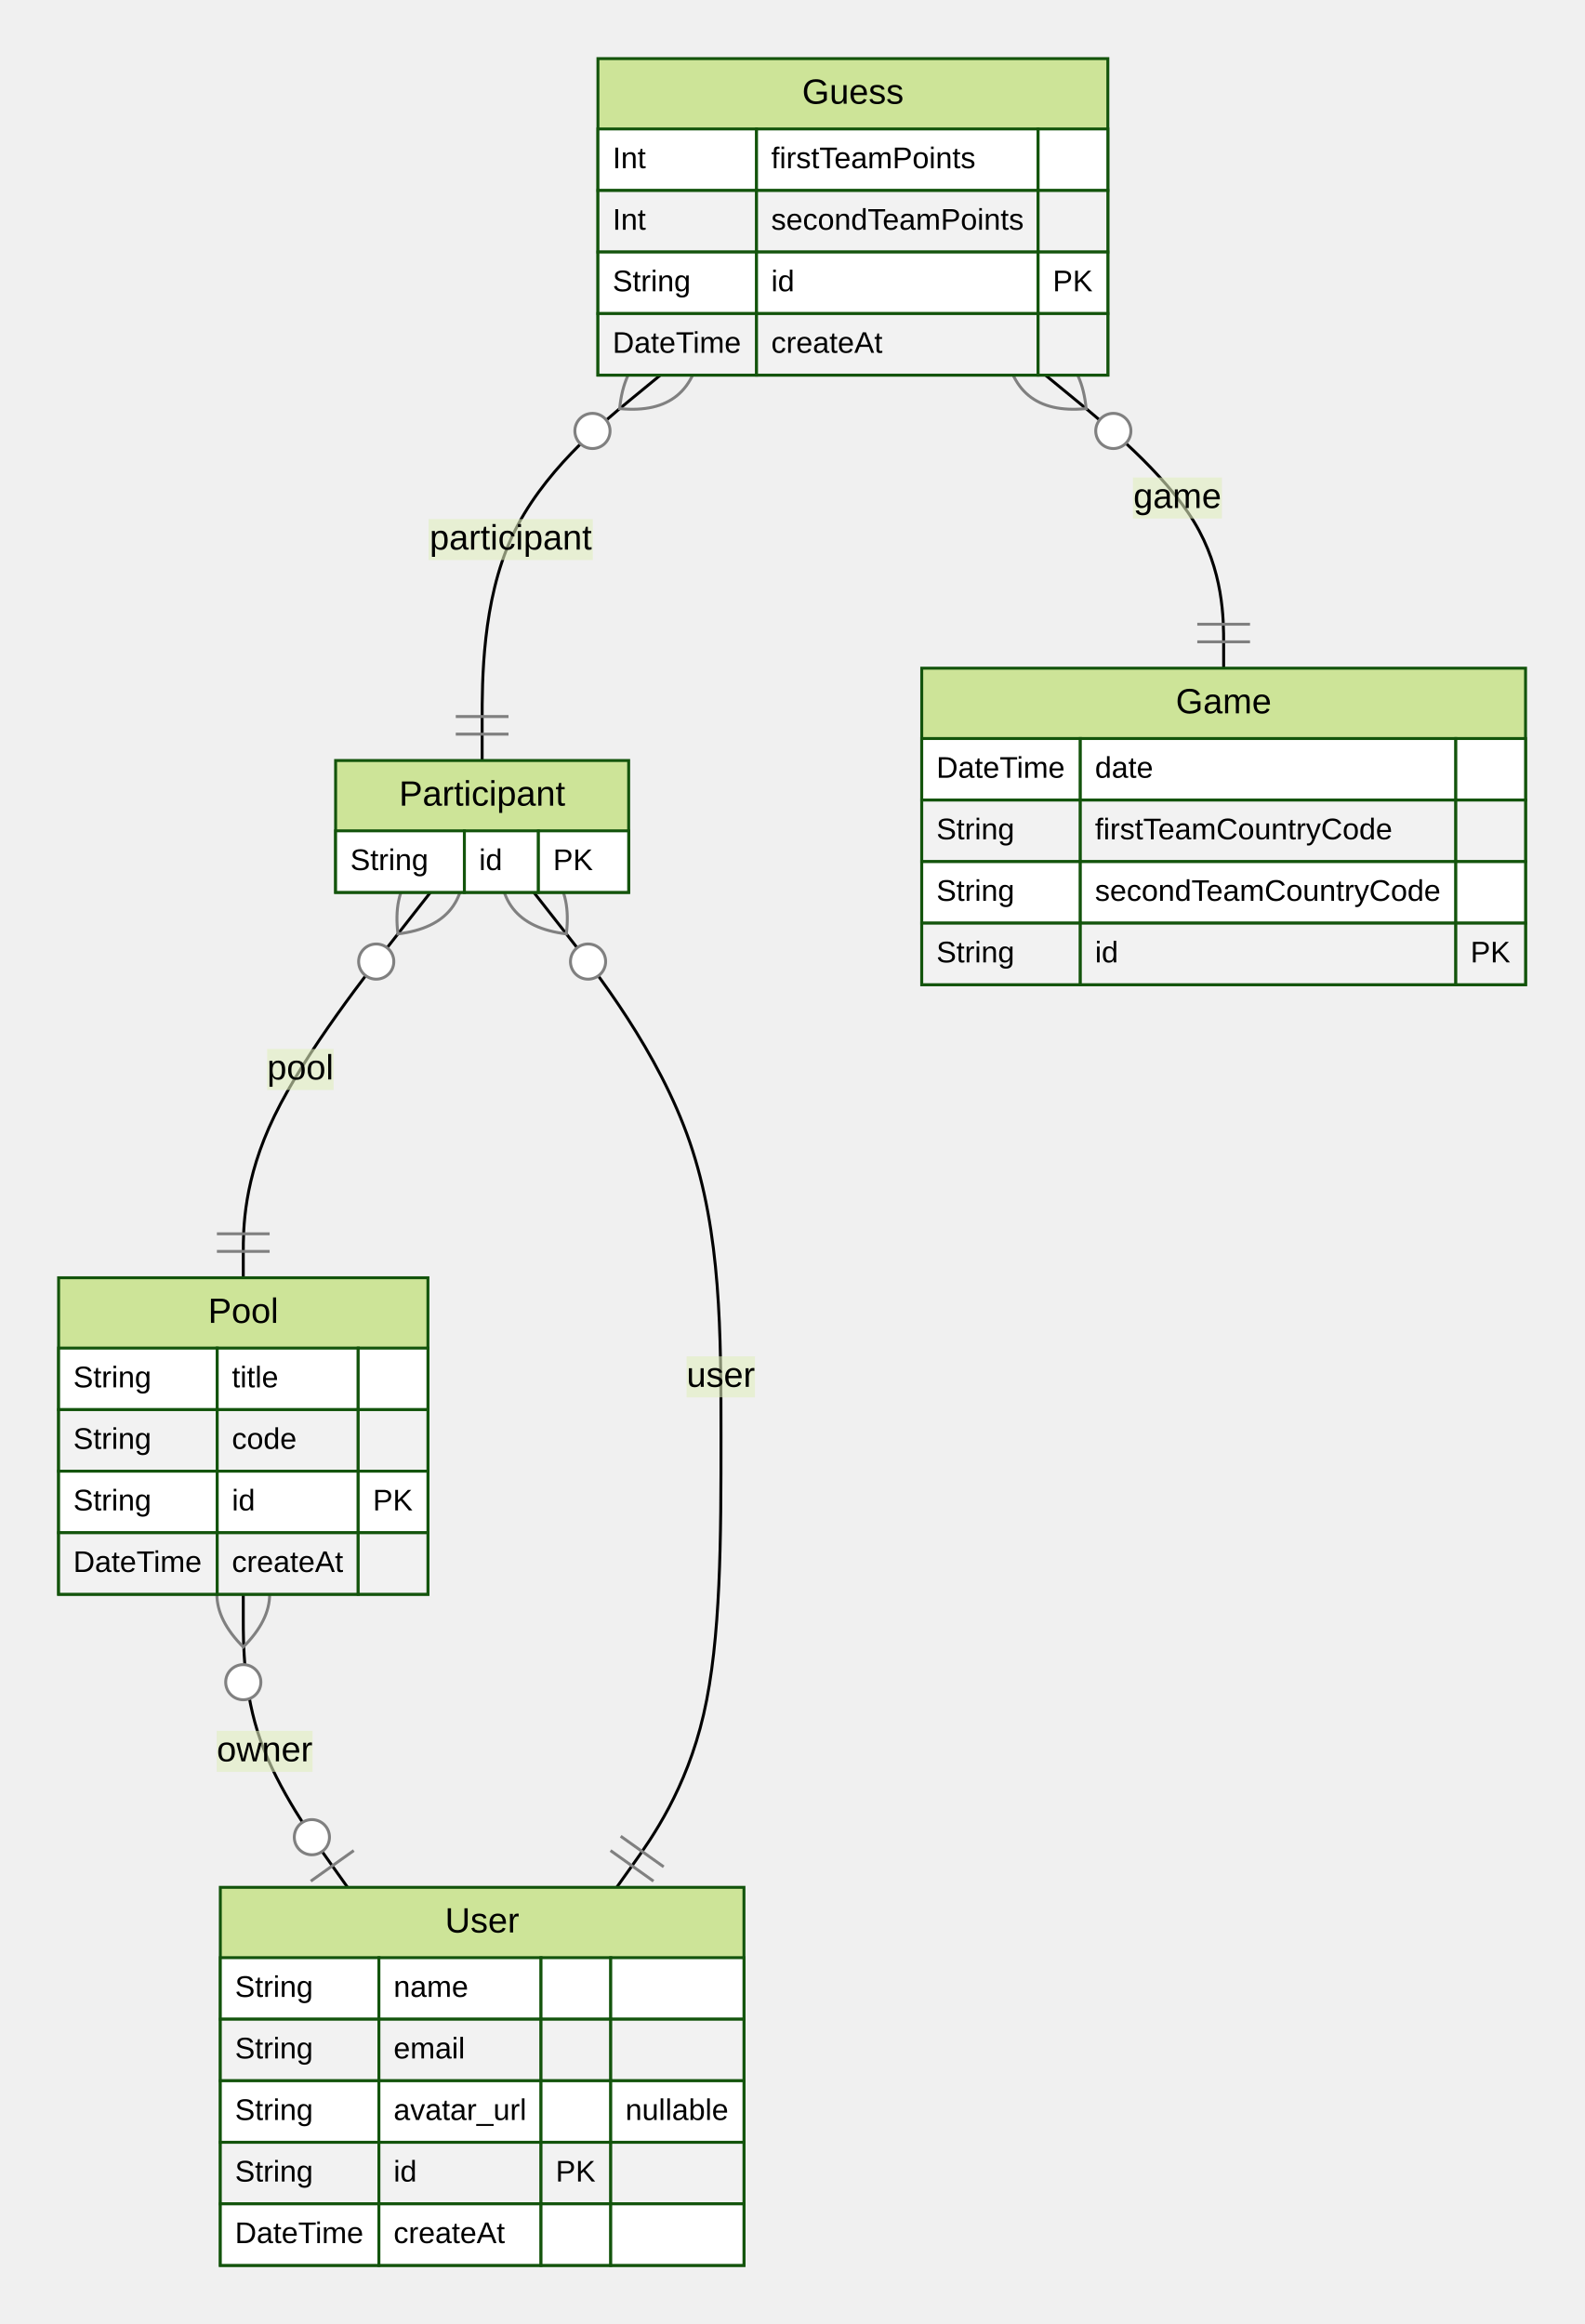
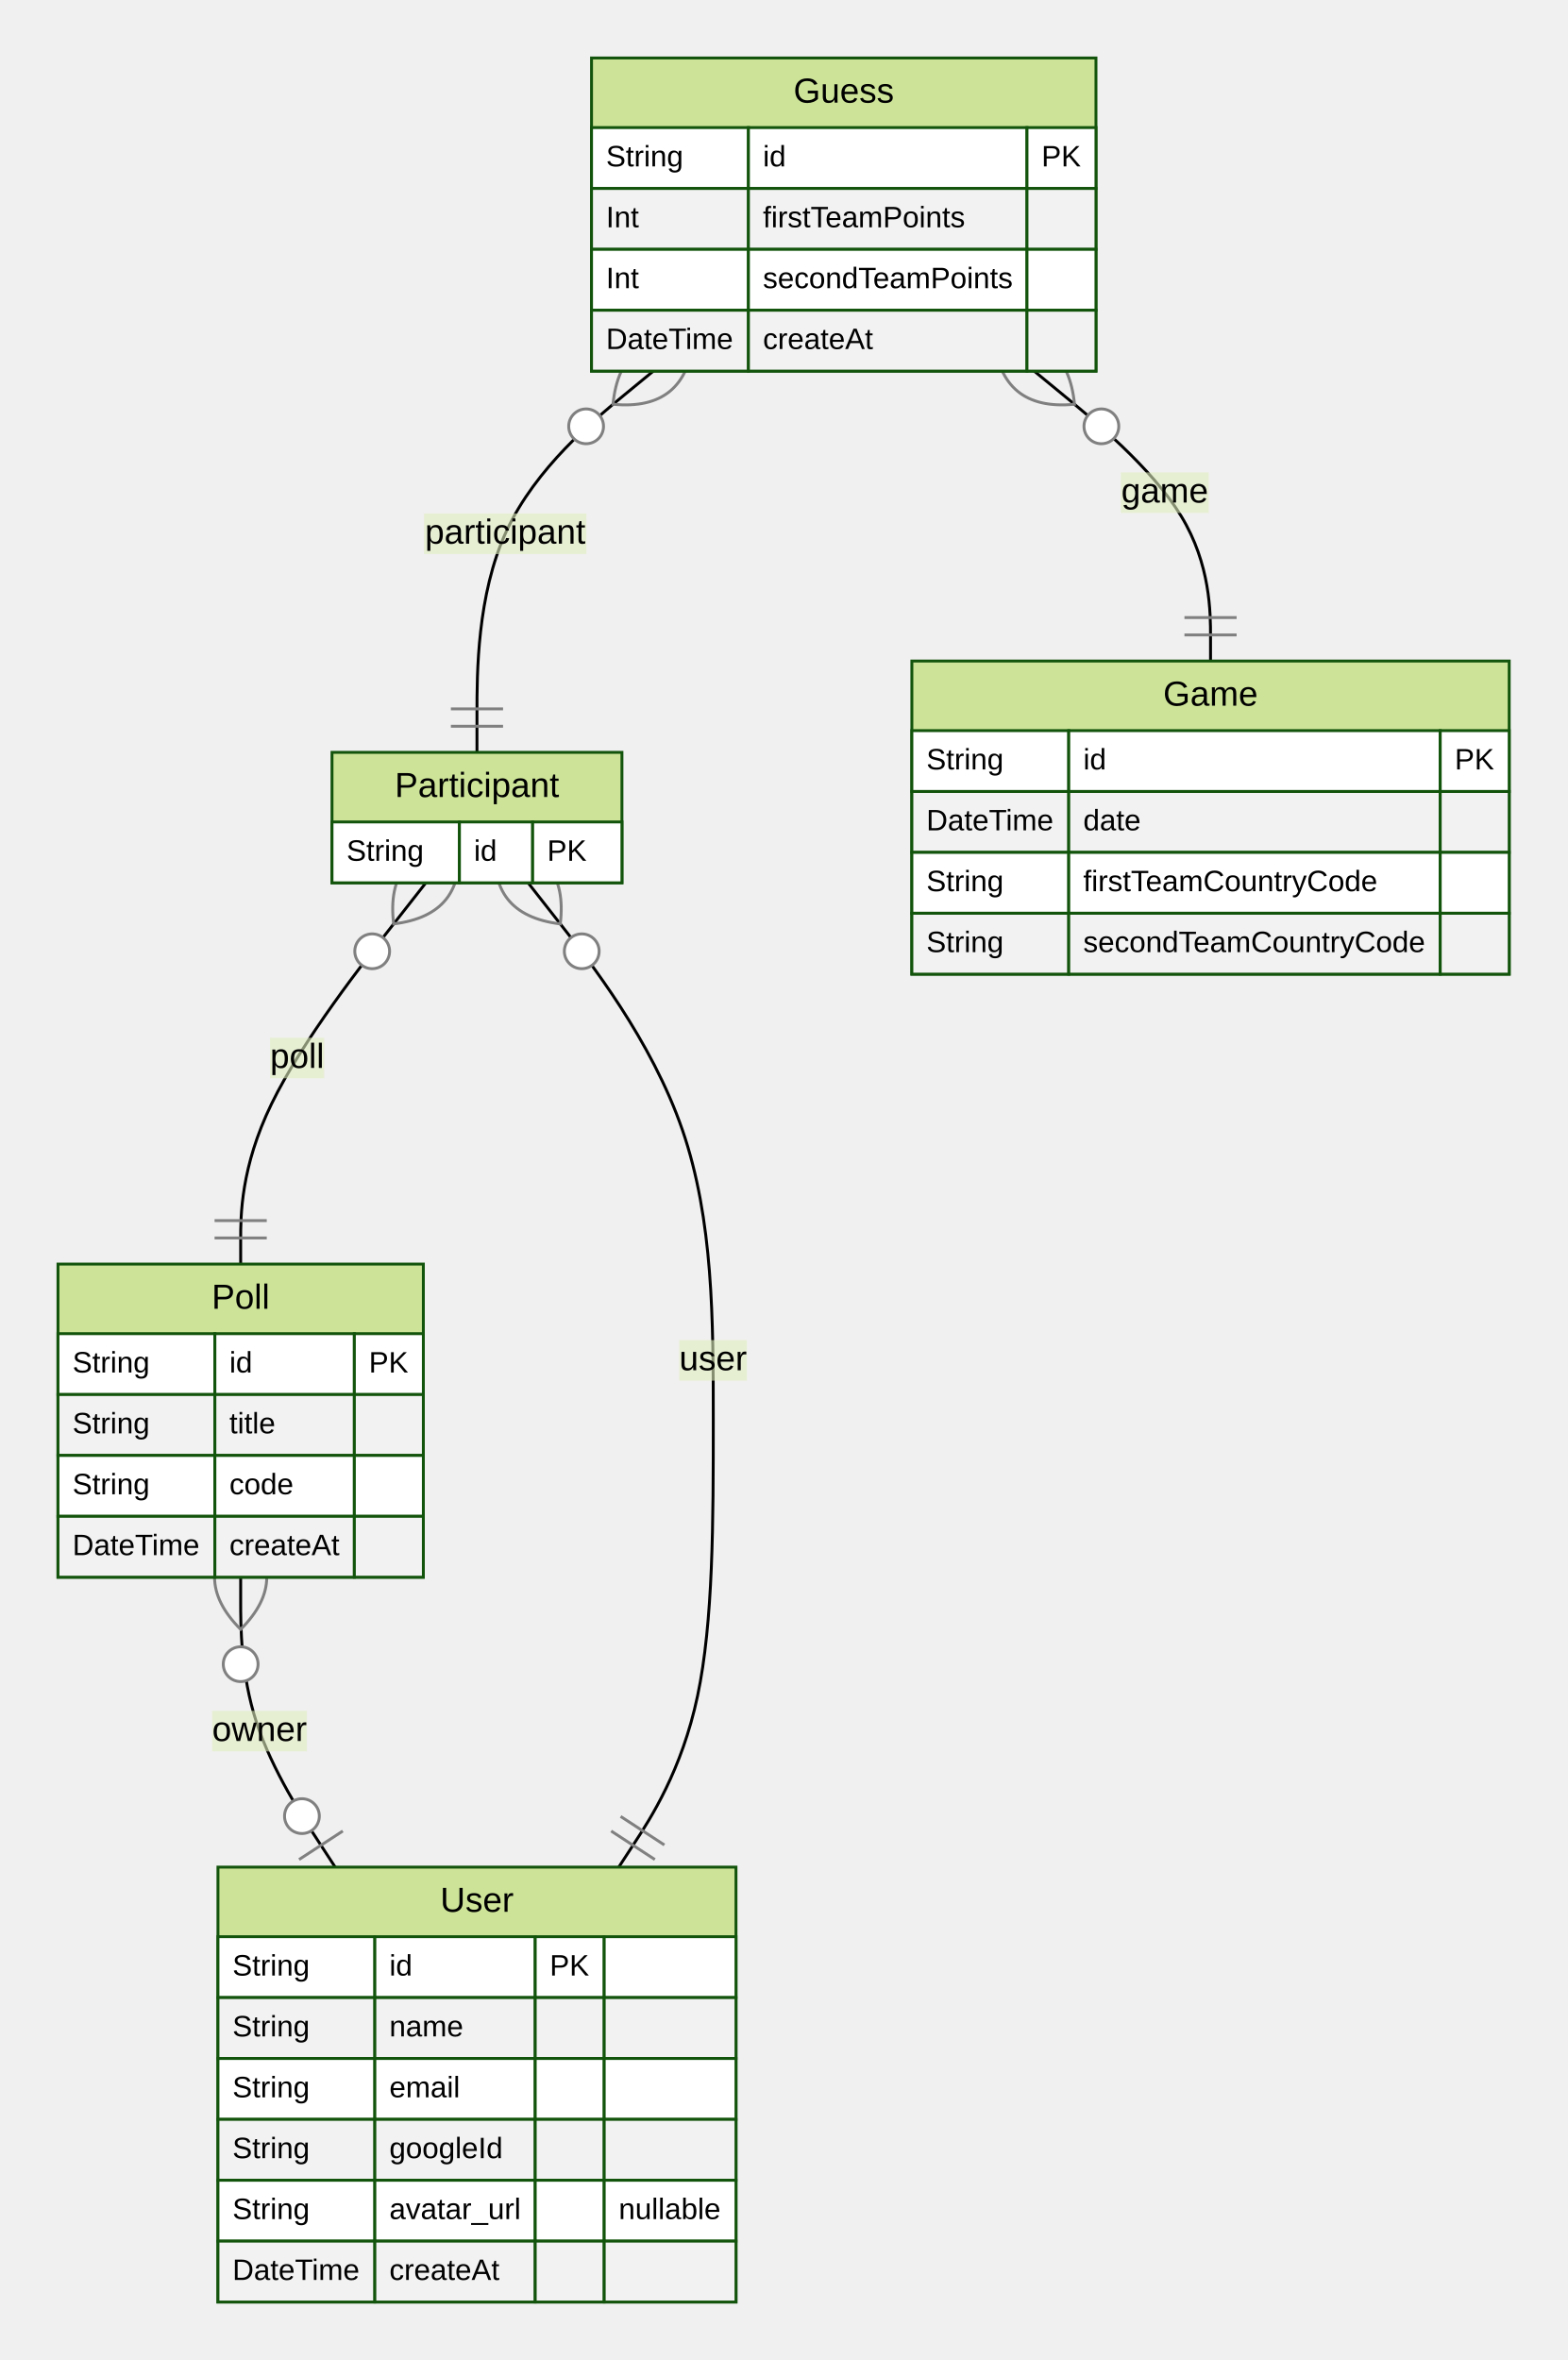
- <svg xmlns="http://www.w3.org/2000/svg" aria-labelledby="chart-title-mermaid-0 chart-desc-mermaid-0" role="img" viewBox="0 0 540.542 793" style="max-width: 540.542px; background-color: white;" width="100%" id="mermaid-0">
+ <svg xmlns="http://www.w3.org/2000/svg" aria-labelledby="chart-title-mermaid-0 chart-desc-mermaid-0" role="img" viewBox="0 0 540.542 814" style="max-width: 540.542px; background-color: white;" width="100%" id="mermaid-0">
  <style>#mermaid-0 {font-family:"trebuchet ms",verdana,arial,sans-serif;font-size:16px;fill:#000000;}#mermaid-0 .error-icon{fill:#552222;}#mermaid-0 .error-text{fill:#552222;stroke:#552222;}#mermaid-0 .edge-thickness-normal{stroke-width:2px;}#mermaid-0 .edge-thickness-thick{stroke-width:3.5px;}#mermaid-0 .edge-pattern-solid{stroke-dasharray:0;}#mermaid-0 .edge-pattern-dashed{stroke-dasharray:3;}#mermaid-0 .edge-pattern-dotted{stroke-dasharray:2;}#mermaid-0 .marker{fill:#000000;stroke:#000000;}#mermaid-0 .marker.cross{stroke:#000000;}#mermaid-0 svg{font-family:"trebuchet ms",verdana,arial,sans-serif;font-size:16px;}#mermaid-0 .entityBox{fill:#cde498;stroke:#13540c;}#mermaid-0 .attributeBoxOdd{fill:#ffffff;stroke:#13540c;}#mermaid-0 .attributeBoxEven{fill:#f2f2f2;stroke:#13540c;}#mermaid-0 .relationshipLabelBox{fill:hsl(78.158, 58.462%, 84.51%);opacity:0.7;background-color:hsl(78.158, 58.462%, 84.51%);}#mermaid-0 .relationshipLabelBox rect{opacity:0.5;}#mermaid-0 .relationshipLine{stroke:#000000;}#mermaid-0 :root{--mermaid-font-family:"trebuchet ms",verdana,arial,sans-serif;}</style>
  <g />
  <defs>
    <marker orient="auto" markerHeight="18" markerWidth="18" refY="9" refX="0" id="ONLY_ONE_START">
      <path d="M9,0 L9,18 M15,0 L15,18" fill="none" stroke="gray" />
    </marker>
  </defs>
  <defs>
    <marker orient="auto" markerHeight="18" markerWidth="18" refY="9" refX="18" id="ONLY_ONE_END">
      <path d="M3,0 L3,18 M9,0 L9,18" fill="none" stroke="gray" />
    </marker>
  </defs>
  <defs>
    <marker orient="auto" markerHeight="18" markerWidth="30" refY="9" refX="0" id="ZERO_OR_ONE_START">
      <circle r="6" cy="9" cx="21" fill="white" stroke="gray" />
      <path d="M9,0 L9,18" fill="none" stroke="gray" />
    </marker>
  </defs>
  <defs>
    <marker orient="auto" markerHeight="18" markerWidth="30" refY="9" refX="30" id="ZERO_OR_ONE_END">
      <circle r="6" cy="9" cx="9" fill="white" stroke="gray" />
      <path d="M21,0 L21,18" fill="none" stroke="gray" />
    </marker>
  </defs>
  <defs>
    <marker orient="auto" markerHeight="36" markerWidth="45" refY="18" refX="18" id="ONE_OR_MORE_START">
      <path d="M0,18 Q 18,0 36,18 Q 18,36 0,18 M42,9 L42,27" fill="none" stroke="gray" />
    </marker>
  </defs>
  <defs>
    <marker orient="auto" markerHeight="36" markerWidth="45" refY="18" refX="27" id="ONE_OR_MORE_END">
      <path d="M3,9 L3,27 M9,18 Q27,0 45,18 Q27,36 9,18" fill="none" stroke="gray" />
    </marker>
  </defs>
  <defs>
    <marker orient="auto" markerHeight="36" markerWidth="57" refY="18" refX="18" id="ZERO_OR_MORE_START">
      <circle r="6" cy="18" cx="48" fill="white" stroke="gray" />
      <path d="M0,18 Q18,0 36,18 Q18,36 0,18" fill="none" stroke="gray" />
    </marker>
  </defs>
  <defs>
    <marker orient="auto" markerHeight="36" markerWidth="57" refY="18" refX="39" id="ZERO_OR_MORE_END">
      <circle r="6" cy="18" cx="9" fill="white" stroke="gray" />
      <path d="M21,18 Q39,0 57,18 Q39,36 21,18" fill="none" stroke="gray" />
    </marker>
  </defs>
-   <path marker-start="url(#ZERO_OR_MORE_START)" marker-end="url(#ZERO_OR_ONE_END)" fill="none" stroke="gray" d="M83.009,544L83.009,552.333C83.009,560.667,83.009,577.333,88.94,594C94.872,610.667,106.736,627.333,112.668,635.667L118.6,644" class="er relationshipLine" />
-   <path marker-start="url(#ZERO_OR_MORE_START)" marker-end="url(#ONLY_ONE_END)" fill="none" stroke="gray" d="M182.146,304.5L192.791,318.083C203.436,331.667,224.727,358.833,235.372,389.75C246.017,420.667,246.017,455.333,246.017,490C246.017,524.667,246.017,559.333,240.085,585C234.153,610.667,222.29,627.333,216.358,635.667L210.426,644" class="er relationshipLine" />
+   <path marker-start="url(#ZERO_OR_MORE_START)" marker-end="url(#ZERO_OR_ONE_END)" fill="none" stroke="gray" d="M83.009,544L83.009,552.333C83.009,560.667,83.009,577.333,88.442,594C93.876,610.667,104.743,627.333,110.177,635.667L115.61,644" class="er relationshipLine" />
+   <path marker-start="url(#ZERO_OR_MORE_START)" marker-end="url(#ONLY_ONE_END)" fill="none" stroke="gray" d="M182.146,304.5L192.791,318.083C203.436,331.667,224.727,358.833,235.372,389.75C246.017,420.667,246.017,455.333,246.017,490C246.017,524.667,246.017,559.333,240.584,585C235.15,610.667,224.283,627.333,218.849,635.667L213.415,644" class="er relationshipLine" />
  <path marker-start="url(#ZERO_OR_MORE_START)" marker-end="url(#ONLY_ONE_END)" fill="none" stroke="gray" d="M146.88,304.5L136.235,318.083C125.589,331.667,104.299,358.833,93.654,380.75C83.009,402.667,83.009,419.333,83.009,427.667L83.009,436" class="er relationshipLine" />
  <path marker-start="url(#ZERO_OR_MORE_START)" marker-end="url(#ONLY_ONE_END)" fill="none" stroke="gray" d="M356.707,128L366.843,136.333C376.98,144.667,397.254,161.333,407.391,178C417.527,194.667,417.527,211.333,417.527,219.667L417.527,228" class="er relationshipLine" />
  <path marker-start="url(#ZERO_OR_MORE_START)" marker-end="url(#ONLY_ONE_END)" fill="none" stroke="gray" d="M225.334,128L215.197,136.333C205.06,144.667,184.786,161.333,174.65,183.25C164.513,205.167,164.513,232.333,164.513,245.917L164.513,259.5" class="er relationshipLine" />
-   <g transform="translate(20,436 )" id="Pool">
+   <g transform="translate(20,436 )" id="Poll">
    <rect height="108" width="126.017" y="0" x="0" stroke="gray" fill-opacity="100%" fill="honeydew" class="er entityBox" />
-     <text transform="translate(63.00859,12)" style="font-family: &quot;trebuchet ms&quot;, verdana, arial, sans-serif;; font-size: 12px" text-anchor="middle" dominant-baseline="middle" y="0" x="0" id="entity-Pool" class="er entityLabel">Pool</text>
-     <rect height="21" width="54.113" y="24" x="0" stroke="gray" fill-opacity="100%" fill="honeydew" class="er attributeBoxOdd" />
-     <text transform="translate(5,34.5)" style="font-family: &quot;trebuchet ms&quot;, verdana, arial, sans-serif;; font-size: 10.2px" text-anchor="left" dominant-baseline="middle" y="0" x="0" id="entity-Pool-attr-1-type" class="er entityLabel">String</text>
+     <text transform="translate(63.00859,12)" style="font-family: &quot;trebuchet ms&quot;, verdana, arial, sans-serif;; font-size: 12px" text-anchor="middle" dominant-baseline="middle" y="0" x="0" id="entity-Poll" class="er entityLabel">Poll</text>
+     <rect height="21" width="54.113" y="24" x="0" stroke="gray" fill-opacity="100%" fill="honeydew" class="er attributeBoxOdd" />
+     <text transform="translate(5,34.5)" style="font-family: &quot;trebuchet ms&quot;, verdana, arial, sans-serif;; font-size: 10.2px" text-anchor="left" dominant-baseline="middle" y="0" x="0" id="entity-Poll-attr-1-type" class="er entityLabel">String</text>
    <rect height="21" width="48.109" y="24" x="54.113" stroke="gray" fill-opacity="100%" fill="honeydew" class="er attributeBoxOdd" />
-     <text transform="translate(59.11313,34.5)" style="font-family: &quot;trebuchet ms&quot;, verdana, arial, sans-serif;; font-size: 10.2px" text-anchor="left" dominant-baseline="middle" y="0" x="0" id="entity-Pool-attr-1-name" class="er entityLabel">title</text>
+     <text transform="translate(59.11313,34.5)" style="font-family: &quot;trebuchet ms&quot;, verdana, arial, sans-serif;; font-size: 10.2px" text-anchor="left" dominant-baseline="middle" y="0" x="0" id="entity-Poll-attr-1-name" class="er entityLabel">id</text>
    <rect height="21" width="23.795" y="24" x="102.222" stroke="gray" fill-opacity="100%" fill="honeydew" class="er attributeBoxOdd" />
-     <text transform="translate(107.2222,34.5)" style="font-family: &quot;trebuchet ms&quot;, verdana, arial, sans-serif;; font-size: 10.2px" text-anchor="left" dominant-baseline="middle" y="0" x="0" id="entity-Pool-attr-1-key" class="er entityLabel" />
-     <rect height="21" width="54.113" y="45" x="0" stroke="gray" fill-opacity="100%" fill="honeydew" class="er attributeBoxEven" />
-     <text transform="translate(5,55.5)" style="font-family: &quot;trebuchet ms&quot;, verdana, arial, sans-serif;; font-size: 10.2px" text-anchor="left" dominant-baseline="middle" y="0" x="0" id="entity-Pool-attr-2-type" class="er entityLabel">String</text>
+     <text transform="translate(107.2222,34.5)" style="font-family: &quot;trebuchet ms&quot;, verdana, arial, sans-serif;; font-size: 10.2px" text-anchor="left" dominant-baseline="middle" y="0" x="0" id="entity-Poll-attr-1-key" class="er entityLabel">PK</text>
+     <rect height="21" width="54.113" y="45" x="0" stroke="gray" fill-opacity="100%" fill="honeydew" class="er attributeBoxEven" />
+     <text transform="translate(5,55.5)" style="font-family: &quot;trebuchet ms&quot;, verdana, arial, sans-serif;; font-size: 10.2px" text-anchor="left" dominant-baseline="middle" y="0" x="0" id="entity-Poll-attr-2-type" class="er entityLabel">String</text>
    <rect height="21" width="48.109" y="45" x="54.113" stroke="gray" fill-opacity="100%" fill="honeydew" class="er attributeBoxEven" />
-     <text transform="translate(59.11313,55.5)" style="font-family: &quot;trebuchet ms&quot;, verdana, arial, sans-serif;; font-size: 10.2px" text-anchor="left" dominant-baseline="middle" y="0" x="0" id="entity-Pool-attr-2-name" class="er entityLabel">code</text>
+     <text transform="translate(59.11313,55.5)" style="font-family: &quot;trebuchet ms&quot;, verdana, arial, sans-serif;; font-size: 10.2px" text-anchor="left" dominant-baseline="middle" y="0" x="0" id="entity-Poll-attr-2-name" class="er entityLabel">title</text>
    <rect height="21" width="23.795" y="45" x="102.222" stroke="gray" fill-opacity="100%" fill="honeydew" class="er attributeBoxEven" />
-     <text transform="translate(107.2222,55.5)" style="font-family: &quot;trebuchet ms&quot;, verdana, arial, sans-serif;; font-size: 10.2px" text-anchor="left" dominant-baseline="middle" y="0" x="0" id="entity-Pool-attr-2-key" class="er entityLabel" />
-     <rect height="21" width="54.113" y="66" x="0" stroke="gray" fill-opacity="100%" fill="honeydew" class="er attributeBoxOdd" />
-     <text transform="translate(5,76.5)" style="font-family: &quot;trebuchet ms&quot;, verdana, arial, sans-serif;; font-size: 10.2px" text-anchor="left" dominant-baseline="middle" y="0" x="0" id="entity-Pool-attr-3-type" class="er entityLabel">String</text>
+     <text transform="translate(107.2222,55.5)" style="font-family: &quot;trebuchet ms&quot;, verdana, arial, sans-serif;; font-size: 10.2px" text-anchor="left" dominant-baseline="middle" y="0" x="0" id="entity-Poll-attr-2-key" class="er entityLabel" />
+     <rect height="21" width="54.113" y="66" x="0" stroke="gray" fill-opacity="100%" fill="honeydew" class="er attributeBoxOdd" />
+     <text transform="translate(5,76.5)" style="font-family: &quot;trebuchet ms&quot;, verdana, arial, sans-serif;; font-size: 10.2px" text-anchor="left" dominant-baseline="middle" y="0" x="0" id="entity-Poll-attr-3-type" class="er entityLabel">String</text>
    <rect height="21" width="48.109" y="66" x="54.113" stroke="gray" fill-opacity="100%" fill="honeydew" class="er attributeBoxOdd" />
-     <text transform="translate(59.11313,76.5)" style="font-family: &quot;trebuchet ms&quot;, verdana, arial, sans-serif;; font-size: 10.2px" text-anchor="left" dominant-baseline="middle" y="0" x="0" id="entity-Pool-attr-3-name" class="er entityLabel">id</text>
+     <text transform="translate(59.11313,76.5)" style="font-family: &quot;trebuchet ms&quot;, verdana, arial, sans-serif;; font-size: 10.2px" text-anchor="left" dominant-baseline="middle" y="0" x="0" id="entity-Poll-attr-3-name" class="er entityLabel">code</text>
    <rect height="21" width="23.795" y="66" x="102.222" stroke="gray" fill-opacity="100%" fill="honeydew" class="er attributeBoxOdd" />
-     <text transform="translate(107.2222,76.5)" style="font-family: &quot;trebuchet ms&quot;, verdana, arial, sans-serif;; font-size: 10.2px" text-anchor="left" dominant-baseline="middle" y="0" x="0" id="entity-Pool-attr-3-key" class="er entityLabel">PK</text>
-     <rect height="21" width="54.113" y="87" x="0" stroke="gray" fill-opacity="100%" fill="honeydew" class="er attributeBoxEven" />
-     <text transform="translate(5,97.5)" style="font-family: &quot;trebuchet ms&quot;, verdana, arial, sans-serif;; font-size: 10.2px" text-anchor="left" dominant-baseline="middle" y="0" x="0" id="entity-Pool-attr-4-type" class="er entityLabel">DateTime</text>
+     <text transform="translate(107.2222,76.5)" style="font-family: &quot;trebuchet ms&quot;, verdana, arial, sans-serif;; font-size: 10.2px" text-anchor="left" dominant-baseline="middle" y="0" x="0" id="entity-Poll-attr-3-key" class="er entityLabel" />
+     <rect height="21" width="54.113" y="87" x="0" stroke="gray" fill-opacity="100%" fill="honeydew" class="er attributeBoxEven" />
+     <text transform="translate(5,97.5)" style="font-family: &quot;trebuchet ms&quot;, verdana, arial, sans-serif;; font-size: 10.2px" text-anchor="left" dominant-baseline="middle" y="0" x="0" id="entity-Poll-attr-4-type" class="er entityLabel">DateTime</text>
    <rect height="21" width="48.109" y="87" x="54.113" stroke="gray" fill-opacity="100%" fill="honeydew" class="er attributeBoxEven" />
-     <text transform="translate(59.11313,97.5)" style="font-family: &quot;trebuchet ms&quot;, verdana, arial, sans-serif;; font-size: 10.2px" text-anchor="left" dominant-baseline="middle" y="0" x="0" id="entity-Pool-attr-4-name" class="er entityLabel">createAt</text>
+     <text transform="translate(59.11313,97.5)" style="font-family: &quot;trebuchet ms&quot;, verdana, arial, sans-serif;; font-size: 10.2px" text-anchor="left" dominant-baseline="middle" y="0" x="0" id="entity-Poll-attr-4-name" class="er entityLabel">createAt</text>
    <rect height="21" width="23.795" y="87" x="102.222" stroke="gray" fill-opacity="100%" fill="honeydew" class="er attributeBoxEven" />
-     <text transform="translate(107.2222,97.5)" style="font-family: &quot;trebuchet ms&quot;, verdana, arial, sans-serif;; font-size: 10.2px" text-anchor="left" dominant-baseline="middle" y="0" x="0" id="entity-Pool-attr-4-key" class="er entityLabel" />
+     <text transform="translate(107.2222,97.5)" style="font-family: &quot;trebuchet ms&quot;, verdana, arial, sans-serif;; font-size: 10.2px" text-anchor="left" dominant-baseline="middle" y="0" x="0" id="entity-Poll-attr-4-key" class="er entityLabel" />
  </g>
  <g transform="translate(114.5129,259.5 )" id="Participant">
    <rect height="45" width="100" y="0" x="0" stroke="gray" fill-opacity="100%" fill="honeydew" class="er entityBox" />
    <text transform="translate(50,12)" style="font-family: &quot;trebuchet ms&quot;, verdana, arial, sans-serif;; font-size: 12px" text-anchor="middle" dominant-baseline="middle" y="0" x="0" id="entity-Participant" class="er entityLabel">Participant</text>
    <rect height="21" width="43.945" y="24" x="0" stroke="gray" fill-opacity="100%" fill="honeydew" class="er attributeBoxOdd" />
    <text transform="translate(5,34.5)" style="font-family: &quot;trebuchet ms&quot;, verdana, arial, sans-serif;; font-size: 10.2px" text-anchor="left" dominant-baseline="middle" y="0" x="0" id="entity-Participant-attr-1-type" class="er entityLabel">String</text>
    <rect height="21" width="25.262" y="24" x="43.945" stroke="gray" fill-opacity="100%" fill="honeydew" class="er attributeBoxOdd" />
    <text transform="translate(48.94526,34.5)" style="font-family: &quot;trebuchet ms&quot;, verdana, arial, sans-serif;; font-size: 10.2px" text-anchor="left" dominant-baseline="middle" y="0" x="0" id="entity-Participant-attr-1-name" class="er entityLabel">id</text>
    <rect height="21" width="30.793" y="24" x="69.207" stroke="gray" fill-opacity="100%" fill="honeydew" class="er attributeBoxOdd" />
    <text transform="translate(74.20681,34.5)" style="font-family: &quot;trebuchet ms&quot;, verdana, arial, sans-serif;; font-size: 10.2px" text-anchor="left" dominant-baseline="middle" y="0" x="0" id="entity-Participant-attr-1-key" class="er entityLabel">PK</text>
  </g>
  <g transform="translate(75.17597,644 )" id="User">
-     <rect height="129" width="178.674" y="0" x="0" stroke="gray" fill-opacity="100%" fill="honeydew" class="er entityBox" />
+     <rect height="150" width="178.674" y="0" x="0" stroke="gray" fill-opacity="100%" fill="honeydew" class="er entityBox" />
    <text transform="translate(89.33691,12)" style="font-family: &quot;trebuchet ms&quot;, verdana, arial, sans-serif;; font-size: 12px" text-anchor="middle" dominant-baseline="middle" y="0" x="0" id="entity-User" class="er entityLabel">User</text>
    <rect height="21" width="54.113" y="24" x="0" stroke="gray" fill-opacity="100%" fill="honeydew" class="er attributeBoxOdd" />
    <text transform="translate(5,34.5)" style="font-family: &quot;trebuchet ms&quot;, verdana, arial, sans-serif;; font-size: 10.2px" text-anchor="left" dominant-baseline="middle" y="0" x="0" id="entity-User-attr-1-type" class="er entityLabel">String</text>
    <rect height="21" width="55.312" y="24" x="54.113" stroke="gray" fill-opacity="100%" fill="honeydew" class="er attributeBoxOdd" />
-     <text transform="translate(59.11313,34.5)" style="font-family: &quot;trebuchet ms&quot;, verdana, arial, sans-serif;; font-size: 10.2px" text-anchor="left" dominant-baseline="middle" y="0" x="0" id="entity-User-attr-1-name" class="er entityLabel">name</text>
+     <text transform="translate(59.11313,34.5)" style="font-family: &quot;trebuchet ms&quot;, verdana, arial, sans-serif;; font-size: 10.2px" text-anchor="left" dominant-baseline="middle" y="0" x="0" id="entity-User-attr-1-name" class="er entityLabel">id</text>
    <rect height="21" width="23.795" y="24" x="109.426" stroke="gray" fill-opacity="100%" fill="honeydew" class="er attributeBoxOdd" />
-     <text transform="translate(114.4256,34.5)" style="font-family: &quot;trebuchet ms&quot;, verdana, arial, sans-serif;; font-size: 10.2px" text-anchor="left" dominant-baseline="middle" y="0" x="0" id="entity-User-attr-1-key" class="er entityLabel" />
+     <text transform="translate(114.4256,34.5)" style="font-family: &quot;trebuchet ms&quot;, verdana, arial, sans-serif;; font-size: 10.2px" text-anchor="left" dominant-baseline="middle" y="0" x="0" id="entity-User-attr-1-key" class="er entityLabel">PK</text>
    <rect height="21" width="45.453" y="24" x="133.221" stroke="gray" fill-opacity="100%" fill="honeydew" class="er attributeBoxOdd" />
    <text transform="translate(138.2206,34.5)" style="font-family: &quot;trebuchet ms&quot;, verdana, arial, sans-serif;; font-size: 10.2px" text-anchor="left" dominant-baseline="middle" y="0" x="0" id="entity-User-attr-1-comment" class="er entityLabel" />
    <rect height="21" width="54.113" y="45" x="0" stroke="gray" fill-opacity="100%" fill="honeydew" class="er attributeBoxEven" />
    <text transform="translate(5,55.5)" style="font-family: &quot;trebuchet ms&quot;, verdana, arial, sans-serif;; font-size: 10.2px" text-anchor="left" dominant-baseline="middle" y="0" x="0" id="entity-User-attr-2-type" class="er entityLabel">String</text>
    <rect height="21" width="55.312" y="45" x="54.113" stroke="gray" fill-opacity="100%" fill="honeydew" class="er attributeBoxEven" />
-     <text transform="translate(59.11313,55.5)" style="font-family: &quot;trebuchet ms&quot;, verdana, arial, sans-serif;; font-size: 10.2px" text-anchor="left" dominant-baseline="middle" y="0" x="0" id="entity-User-attr-2-name" class="er entityLabel">email</text>
+     <text transform="translate(59.11313,55.5)" style="font-family: &quot;trebuchet ms&quot;, verdana, arial, sans-serif;; font-size: 10.2px" text-anchor="left" dominant-baseline="middle" y="0" x="0" id="entity-User-attr-2-name" class="er entityLabel">name</text>
    <rect height="21" width="23.795" y="45" x="109.426" stroke="gray" fill-opacity="100%" fill="honeydew" class="er attributeBoxEven" />
    <text transform="translate(114.4256,55.5)" style="font-family: &quot;trebuchet ms&quot;, verdana, arial, sans-serif;; font-size: 10.2px" text-anchor="left" dominant-baseline="middle" y="0" x="0" id="entity-User-attr-2-key" class="er entityLabel" />
    <rect height="21" width="45.453" y="45" x="133.221" stroke="gray" fill-opacity="100%" fill="honeydew" class="er attributeBoxEven" />
    <text transform="translate(138.2206,55.5)" style="font-family: &quot;trebuchet ms&quot;, verdana, arial, sans-serif;; font-size: 10.2px" text-anchor="left" dominant-baseline="middle" y="0" x="0" id="entity-User-attr-2-comment" class="er entityLabel" />
    <rect height="21" width="54.113" y="66" x="0" stroke="gray" fill-opacity="100%" fill="honeydew" class="er attributeBoxOdd" />
    <text transform="translate(5,76.5)" style="font-family: &quot;trebuchet ms&quot;, verdana, arial, sans-serif;; font-size: 10.2px" text-anchor="left" dominant-baseline="middle" y="0" x="0" id="entity-User-attr-3-type" class="er entityLabel">String</text>
    <rect height="21" width="55.312" y="66" x="54.113" stroke="gray" fill-opacity="100%" fill="honeydew" class="er attributeBoxOdd" />
-     <text transform="translate(59.11313,76.5)" style="font-family: &quot;trebuchet ms&quot;, verdana, arial, sans-serif;; font-size: 10.2px" text-anchor="left" dominant-baseline="middle" y="0" x="0" id="entity-User-attr-3-name" class="er entityLabel">avatar_url</text>
+     <text transform="translate(59.11313,76.5)" style="font-family: &quot;trebuchet ms&quot;, verdana, arial, sans-serif;; font-size: 10.2px" text-anchor="left" dominant-baseline="middle" y="0" x="0" id="entity-User-attr-3-name" class="er entityLabel">email</text>
    <rect height="21" width="23.795" y="66" x="109.426" stroke="gray" fill-opacity="100%" fill="honeydew" class="er attributeBoxOdd" />
    <text transform="translate(114.4256,76.5)" style="font-family: &quot;trebuchet ms&quot;, verdana, arial, sans-serif;; font-size: 10.2px" text-anchor="left" dominant-baseline="middle" y="0" x="0" id="entity-User-attr-3-key" class="er entityLabel" />
    <rect height="21" width="45.453" y="66" x="133.221" stroke="gray" fill-opacity="100%" fill="honeydew" class="er attributeBoxOdd" />
-     <text transform="translate(138.2206,76.5)" style="font-family: &quot;trebuchet ms&quot;, verdana, arial, sans-serif;; font-size: 10.2px" text-anchor="left" dominant-baseline="middle" y="0" x="0" id="entity-User-attr-3-comment" class="er entityLabel">nullable</text>
+     <text transform="translate(138.2206,76.5)" style="font-family: &quot;trebuchet ms&quot;, verdana, arial, sans-serif;; font-size: 10.2px" text-anchor="left" dominant-baseline="middle" y="0" x="0" id="entity-User-attr-3-comment" class="er entityLabel" />
    <rect height="21" width="54.113" y="87" x="0" stroke="gray" fill-opacity="100%" fill="honeydew" class="er attributeBoxEven" />
    <text transform="translate(5,97.5)" style="font-family: &quot;trebuchet ms&quot;, verdana, arial, sans-serif;; font-size: 10.2px" text-anchor="left" dominant-baseline="middle" y="0" x="0" id="entity-User-attr-4-type" class="er entityLabel">String</text>
    <rect height="21" width="55.312" y="87" x="54.113" stroke="gray" fill-opacity="100%" fill="honeydew" class="er attributeBoxEven" />
-     <text transform="translate(59.11313,97.5)" style="font-family: &quot;trebuchet ms&quot;, verdana, arial, sans-serif;; font-size: 10.2px" text-anchor="left" dominant-baseline="middle" y="0" x="0" id="entity-User-attr-4-name" class="er entityLabel">id</text>
+     <text transform="translate(59.11313,97.5)" style="font-family: &quot;trebuchet ms&quot;, verdana, arial, sans-serif;; font-size: 10.2px" text-anchor="left" dominant-baseline="middle" y="0" x="0" id="entity-User-attr-4-name" class="er entityLabel">googleId</text>
    <rect height="21" width="23.795" y="87" x="109.426" stroke="gray" fill-opacity="100%" fill="honeydew" class="er attributeBoxEven" />
-     <text transform="translate(114.4256,97.5)" style="font-family: &quot;trebuchet ms&quot;, verdana, arial, sans-serif;; font-size: 10.2px" text-anchor="left" dominant-baseline="middle" y="0" x="0" id="entity-User-attr-4-key" class="er entityLabel">PK</text>
+     <text transform="translate(114.4256,97.5)" style="font-family: &quot;trebuchet ms&quot;, verdana, arial, sans-serif;; font-size: 10.2px" text-anchor="left" dominant-baseline="middle" y="0" x="0" id="entity-User-attr-4-key" class="er entityLabel" />
    <rect height="21" width="45.453" y="87" x="133.221" stroke="gray" fill-opacity="100%" fill="honeydew" class="er attributeBoxEven" />
    <text transform="translate(138.2206,97.5)" style="font-family: &quot;trebuchet ms&quot;, verdana, arial, sans-serif;; font-size: 10.2px" text-anchor="left" dominant-baseline="middle" y="0" x="0" id="entity-User-attr-4-comment" class="er entityLabel" />
    <rect height="21" width="54.113" y="108" x="0" stroke="gray" fill-opacity="100%" fill="honeydew" class="er attributeBoxOdd" />
-     <text transform="translate(5,118.5)" style="font-family: &quot;trebuchet ms&quot;, verdana, arial, sans-serif;; font-size: 10.2px" text-anchor="left" dominant-baseline="middle" y="0" x="0" id="entity-User-attr-5-type" class="er entityLabel">DateTime</text>
+     <text transform="translate(5,118.5)" style="font-family: &quot;trebuchet ms&quot;, verdana, arial, sans-serif;; font-size: 10.2px" text-anchor="left" dominant-baseline="middle" y="0" x="0" id="entity-User-attr-5-type" class="er entityLabel">String</text>
    <rect height="21" width="55.312" y="108" x="54.113" stroke="gray" fill-opacity="100%" fill="honeydew" class="er attributeBoxOdd" />
-     <text transform="translate(59.11313,118.5)" style="font-family: &quot;trebuchet ms&quot;, verdana, arial, sans-serif;; font-size: 10.2px" text-anchor="left" dominant-baseline="middle" y="0" x="0" id="entity-User-attr-5-name" class="er entityLabel">createAt</text>
+     <text transform="translate(59.11313,118.5)" style="font-family: &quot;trebuchet ms&quot;, verdana, arial, sans-serif;; font-size: 10.2px" text-anchor="left" dominant-baseline="middle" y="0" x="0" id="entity-User-attr-5-name" class="er entityLabel">avatar_url</text>
    <rect height="21" width="23.795" y="108" x="109.426" stroke="gray" fill-opacity="100%" fill="honeydew" class="er attributeBoxOdd" />
    <text transform="translate(114.4256,118.5)" style="font-family: &quot;trebuchet ms&quot;, verdana, arial, sans-serif;; font-size: 10.2px" text-anchor="left" dominant-baseline="middle" y="0" x="0" id="entity-User-attr-5-key" class="er entityLabel" />
    <rect height="21" width="45.453" y="108" x="133.221" stroke="gray" fill-opacity="100%" fill="honeydew" class="er attributeBoxOdd" />
-     <text transform="translate(138.2206,118.5)" style="font-family: &quot;trebuchet ms&quot;, verdana, arial, sans-serif;; font-size: 10.2px" text-anchor="left" dominant-baseline="middle" y="0" x="0" id="entity-User-attr-5-comment" class="er entityLabel" />
+     <text transform="translate(138.2206,118.5)" style="font-family: &quot;trebuchet ms&quot;, verdana, arial, sans-serif;; font-size: 10.2px" text-anchor="left" dominant-baseline="middle" y="0" x="0" id="entity-User-attr-5-comment" class="er entityLabel">nullable</text>
+     <rect height="21" width="54.113" y="129" x="0" stroke="gray" fill-opacity="100%" fill="honeydew" class="er attributeBoxEven" />
+     <text transform="translate(5,139.5)" style="font-family: &quot;trebuchet ms&quot;, verdana, arial, sans-serif;; font-size: 10.2px" text-anchor="left" dominant-baseline="middle" y="0" x="0" id="entity-User-attr-6-type" class="er entityLabel">DateTime</text>
+     <rect height="21" width="55.312" y="129" x="54.113" stroke="gray" fill-opacity="100%" fill="honeydew" class="er attributeBoxEven" />
+     <text transform="translate(59.11313,139.5)" style="font-family: &quot;trebuchet ms&quot;, verdana, arial, sans-serif;; font-size: 10.2px" text-anchor="left" dominant-baseline="middle" y="0" x="0" id="entity-User-attr-6-name" class="er entityLabel">createAt</text>
+     <rect height="21" width="23.795" y="129" x="109.426" stroke="gray" fill-opacity="100%" fill="honeydew" class="er attributeBoxEven" />
+     <text transform="translate(114.4256,139.5)" style="font-family: &quot;trebuchet ms&quot;, verdana, arial, sans-serif;; font-size: 10.2px" text-anchor="left" dominant-baseline="middle" y="0" x="0" id="entity-User-attr-6-key" class="er entityLabel" />
+     <rect height="21" width="45.453" y="129" x="133.221" stroke="gray" fill-opacity="100%" fill="honeydew" class="er attributeBoxEven" />
+     <text transform="translate(138.2206,139.5)" style="font-family: &quot;trebuchet ms&quot;, verdana, arial, sans-serif;; font-size: 10.2px" text-anchor="left" dominant-baseline="middle" y="0" x="0" id="entity-User-attr-6-comment" class="er entityLabel" />
  </g>
  <g transform="translate(314.5129,228 )" id="Game">
    <rect height="108" width="206.029" y="0" x="0" stroke="gray" fill-opacity="100%" fill="honeydew" class="er entityBox" />
    <text transform="translate(103.0145,12)" style="font-family: &quot;trebuchet ms&quot;, verdana, arial, sans-serif;; font-size: 12px" text-anchor="middle" dominant-baseline="middle" y="0" x="0" id="entity-Game" class="er entityLabel">Game</text>
    <rect height="21" width="54.113" y="24" x="0" stroke="gray" fill-opacity="100%" fill="honeydew" class="er attributeBoxOdd" />
-     <text transform="translate(5,34.5)" style="font-family: &quot;trebuchet ms&quot;, verdana, arial, sans-serif;; font-size: 10.2px" text-anchor="left" dominant-baseline="middle" y="0" x="0" id="entity-Game-attr-1-type" class="er entityLabel">DateTime</text>
+     <text transform="translate(5,34.5)" style="font-family: &quot;trebuchet ms&quot;, verdana, arial, sans-serif;; font-size: 10.2px" text-anchor="left" dominant-baseline="middle" y="0" x="0" id="entity-Game-attr-1-type" class="er entityLabel">String</text>
    <rect height="21" width="128.121" y="24" x="54.113" stroke="gray" fill-opacity="100%" fill="honeydew" class="er attributeBoxOdd" />
-     <text transform="translate(59.11313,34.5)" style="font-family: &quot;trebuchet ms&quot;, verdana, arial, sans-serif;; font-size: 10.2px" text-anchor="left" dominant-baseline="middle" y="0" x="0" id="entity-Game-attr-1-name" class="er entityLabel">date</text>
+     <text transform="translate(59.11313,34.5)" style="font-family: &quot;trebuchet ms&quot;, verdana, arial, sans-serif;; font-size: 10.2px" text-anchor="left" dominant-baseline="middle" y="0" x="0" id="entity-Game-attr-1-name" class="er entityLabel">id</text>
    <rect height="21" width="23.795" y="24" x="182.234" stroke="gray" fill-opacity="100%" fill="honeydew" class="er attributeBoxOdd" />
-     <text transform="translate(187.2339,34.5)" style="font-family: &quot;trebuchet ms&quot;, verdana, arial, sans-serif;; font-size: 10.2px" text-anchor="left" dominant-baseline="middle" y="0" x="0" id="entity-Game-attr-1-key" class="er entityLabel" />
-     <rect height="21" width="54.113" y="45" x="0" stroke="gray" fill-opacity="100%" fill="honeydew" class="er attributeBoxEven" />
-     <text transform="translate(5,55.5)" style="font-family: &quot;trebuchet ms&quot;, verdana, arial, sans-serif;; font-size: 10.2px" text-anchor="left" dominant-baseline="middle" y="0" x="0" id="entity-Game-attr-2-type" class="er entityLabel">String</text>
+     <text transform="translate(187.2339,34.5)" style="font-family: &quot;trebuchet ms&quot;, verdana, arial, sans-serif;; font-size: 10.2px" text-anchor="left" dominant-baseline="middle" y="0" x="0" id="entity-Game-attr-1-key" class="er entityLabel">PK</text>
+     <rect height="21" width="54.113" y="45" x="0" stroke="gray" fill-opacity="100%" fill="honeydew" class="er attributeBoxEven" />
+     <text transform="translate(5,55.5)" style="font-family: &quot;trebuchet ms&quot;, verdana, arial, sans-serif;; font-size: 10.2px" text-anchor="left" dominant-baseline="middle" y="0" x="0" id="entity-Game-attr-2-type" class="er entityLabel">DateTime</text>
    <rect height="21" width="128.121" y="45" x="54.113" stroke="gray" fill-opacity="100%" fill="honeydew" class="er attributeBoxEven" />
-     <text transform="translate(59.11313,55.5)" style="font-family: &quot;trebuchet ms&quot;, verdana, arial, sans-serif;; font-size: 10.2px" text-anchor="left" dominant-baseline="middle" y="0" x="0" id="entity-Game-attr-2-name" class="er entityLabel">firstTeamCountryCode</text>
+     <text transform="translate(59.11313,55.5)" style="font-family: &quot;trebuchet ms&quot;, verdana, arial, sans-serif;; font-size: 10.2px" text-anchor="left" dominant-baseline="middle" y="0" x="0" id="entity-Game-attr-2-name" class="er entityLabel">date</text>
    <rect height="21" width="23.795" y="45" x="182.234" stroke="gray" fill-opacity="100%" fill="honeydew" class="er attributeBoxEven" />
    <text transform="translate(187.2339,55.5)" style="font-family: &quot;trebuchet ms&quot;, verdana, arial, sans-serif;; font-size: 10.2px" text-anchor="left" dominant-baseline="middle" y="0" x="0" id="entity-Game-attr-2-key" class="er entityLabel" />
    <rect height="21" width="54.113" y="66" x="0" stroke="gray" fill-opacity="100%" fill="honeydew" class="er attributeBoxOdd" />
    <text transform="translate(5,76.5)" style="font-family: &quot;trebuchet ms&quot;, verdana, arial, sans-serif;; font-size: 10.2px" text-anchor="left" dominant-baseline="middle" y="0" x="0" id="entity-Game-attr-3-type" class="er entityLabel">String</text>
    <rect height="21" width="128.121" y="66" x="54.113" stroke="gray" fill-opacity="100%" fill="honeydew" class="er attributeBoxOdd" />
-     <text transform="translate(59.11313,76.5)" style="font-family: &quot;trebuchet ms&quot;, verdana, arial, sans-serif;; font-size: 10.2px" text-anchor="left" dominant-baseline="middle" y="0" x="0" id="entity-Game-attr-3-name" class="er entityLabel">secondTeamCountryCode</text>
+     <text transform="translate(59.11313,76.5)" style="font-family: &quot;trebuchet ms&quot;, verdana, arial, sans-serif;; font-size: 10.2px" text-anchor="left" dominant-baseline="middle" y="0" x="0" id="entity-Game-attr-3-name" class="er entityLabel">firstTeamCountryCode</text>
    <rect height="21" width="23.795" y="66" x="182.234" stroke="gray" fill-opacity="100%" fill="honeydew" class="er attributeBoxOdd" />
    <text transform="translate(187.2339,76.5)" style="font-family: &quot;trebuchet ms&quot;, verdana, arial, sans-serif;; font-size: 10.2px" text-anchor="left" dominant-baseline="middle" y="0" x="0" id="entity-Game-attr-3-key" class="er entityLabel" />
    <rect height="21" width="54.113" y="87" x="0" stroke="gray" fill-opacity="100%" fill="honeydew" class="er attributeBoxEven" />
    <text transform="translate(5,97.5)" style="font-family: &quot;trebuchet ms&quot;, verdana, arial, sans-serif;; font-size: 10.2px" text-anchor="left" dominant-baseline="middle" y="0" x="0" id="entity-Game-attr-4-type" class="er entityLabel">String</text>
    <rect height="21" width="128.121" y="87" x="54.113" stroke="gray" fill-opacity="100%" fill="honeydew" class="er attributeBoxEven" />
-     <text transform="translate(59.11313,97.5)" style="font-family: &quot;trebuchet ms&quot;, verdana, arial, sans-serif;; font-size: 10.2px" text-anchor="left" dominant-baseline="middle" y="0" x="0" id="entity-Game-attr-4-name" class="er entityLabel">id</text>
+     <text transform="translate(59.11313,97.5)" style="font-family: &quot;trebuchet ms&quot;, verdana, arial, sans-serif;; font-size: 10.2px" text-anchor="left" dominant-baseline="middle" y="0" x="0" id="entity-Game-attr-4-name" class="er entityLabel">secondTeamCountryCode</text>
    <rect height="21" width="23.795" y="87" x="182.234" stroke="gray" fill-opacity="100%" fill="honeydew" class="er attributeBoxEven" />
-     <text transform="translate(187.2339,97.5)" style="font-family: &quot;trebuchet ms&quot;, verdana, arial, sans-serif;; font-size: 10.2px" text-anchor="left" dominant-baseline="middle" y="0" x="0" id="entity-Game-attr-4-key" class="er entityLabel">PK</text>
+     <text transform="translate(187.2339,97.5)" style="font-family: &quot;trebuchet ms&quot;, verdana, arial, sans-serif;; font-size: 10.2px" text-anchor="left" dominant-baseline="middle" y="0" x="0" id="entity-Game-attr-4-key" class="er entityLabel" />
  </g>
  <g transform="translate(204.027,20 )" id="Guess">
    <rect height="108" width="173.986" y="0" x="0" stroke="gray" fill-opacity="100%" fill="honeydew" class="er entityBox" />
    <text transform="translate(86.99312,12)" style="font-family: &quot;trebuchet ms&quot;, verdana, arial, sans-serif;; font-size: 12px" text-anchor="middle" dominant-baseline="middle" y="0" x="0" id="entity-Guess" class="er entityLabel">Guess</text>
    <rect height="21" width="54.113" y="24" x="0" stroke="gray" fill-opacity="100%" fill="honeydew" class="er attributeBoxOdd" />
-     <text transform="translate(5,34.5)" style="font-family: &quot;trebuchet ms&quot;, verdana, arial, sans-serif;; font-size: 10.2px" text-anchor="left" dominant-baseline="middle" y="0" x="0" id="entity-Guess-attr-1-type" class="er entityLabel">Int</text>
+     <text transform="translate(5,34.5)" style="font-family: &quot;trebuchet ms&quot;, verdana, arial, sans-serif;; font-size: 10.2px" text-anchor="left" dominant-baseline="middle" y="0" x="0" id="entity-Guess-attr-1-type" class="er entityLabel">String</text>
    <rect height="21" width="96.078" y="24" x="54.113" stroke="gray" fill-opacity="100%" fill="honeydew" class="er attributeBoxOdd" />
-     <text transform="translate(59.11313,34.5)" style="font-family: &quot;trebuchet ms&quot;, verdana, arial, sans-serif;; font-size: 10.2px" text-anchor="left" dominant-baseline="middle" y="0" x="0" id="entity-Guess-attr-1-name" class="er entityLabel">firstTeamPoints</text>
+     <text transform="translate(59.11313,34.5)" style="font-family: &quot;trebuchet ms&quot;, verdana, arial, sans-serif;; font-size: 10.2px" text-anchor="left" dominant-baseline="middle" y="0" x="0" id="entity-Guess-attr-1-name" class="er entityLabel">id</text>
    <rect height="21" width="23.795" y="24" x="150.191" stroke="gray" fill-opacity="100%" fill="honeydew" class="er attributeBoxOdd" />
-     <text transform="translate(155.1913,34.5)" style="font-family: &quot;trebuchet ms&quot;, verdana, arial, sans-serif;; font-size: 10.2px" text-anchor="left" dominant-baseline="middle" y="0" x="0" id="entity-Guess-attr-1-key" class="er entityLabel" />
+     <text transform="translate(155.1913,34.5)" style="font-family: &quot;trebuchet ms&quot;, verdana, arial, sans-serif;; font-size: 10.2px" text-anchor="left" dominant-baseline="middle" y="0" x="0" id="entity-Guess-attr-1-key" class="er entityLabel">PK</text>
    <rect height="21" width="54.113" y="45" x="0" stroke="gray" fill-opacity="100%" fill="honeydew" class="er attributeBoxEven" />
    <text transform="translate(5,55.5)" style="font-family: &quot;trebuchet ms&quot;, verdana, arial, sans-serif;; font-size: 10.2px" text-anchor="left" dominant-baseline="middle" y="0" x="0" id="entity-Guess-attr-2-type" class="er entityLabel">Int</text>
    <rect height="21" width="96.078" y="45" x="54.113" stroke="gray" fill-opacity="100%" fill="honeydew" class="er attributeBoxEven" />
-     <text transform="translate(59.11313,55.5)" style="font-family: &quot;trebuchet ms&quot;, verdana, arial, sans-serif;; font-size: 10.2px" text-anchor="left" dominant-baseline="middle" y="0" x="0" id="entity-Guess-attr-2-name" class="er entityLabel">secondTeamPoints</text>
+     <text transform="translate(59.11313,55.5)" style="font-family: &quot;trebuchet ms&quot;, verdana, arial, sans-serif;; font-size: 10.2px" text-anchor="left" dominant-baseline="middle" y="0" x="0" id="entity-Guess-attr-2-name" class="er entityLabel">firstTeamPoints</text>
    <rect height="21" width="23.795" y="45" x="150.191" stroke="gray" fill-opacity="100%" fill="honeydew" class="er attributeBoxEven" />
    <text transform="translate(155.1913,55.5)" style="font-family: &quot;trebuchet ms&quot;, verdana, arial, sans-serif;; font-size: 10.2px" text-anchor="left" dominant-baseline="middle" y="0" x="0" id="entity-Guess-attr-2-key" class="er entityLabel" />
    <rect height="21" width="54.113" y="66" x="0" stroke="gray" fill-opacity="100%" fill="honeydew" class="er attributeBoxOdd" />
-     <text transform="translate(5,76.5)" style="font-family: &quot;trebuchet ms&quot;, verdana, arial, sans-serif;; font-size: 10.2px" text-anchor="left" dominant-baseline="middle" y="0" x="0" id="entity-Guess-attr-3-type" class="er entityLabel">String</text>
+     <text transform="translate(5,76.5)" style="font-family: &quot;trebuchet ms&quot;, verdana, arial, sans-serif;; font-size: 10.2px" text-anchor="left" dominant-baseline="middle" y="0" x="0" id="entity-Guess-attr-3-type" class="er entityLabel">Int</text>
    <rect height="21" width="96.078" y="66" x="54.113" stroke="gray" fill-opacity="100%" fill="honeydew" class="er attributeBoxOdd" />
-     <text transform="translate(59.11313,76.5)" style="font-family: &quot;trebuchet ms&quot;, verdana, arial, sans-serif;; font-size: 10.2px" text-anchor="left" dominant-baseline="middle" y="0" x="0" id="entity-Guess-attr-3-name" class="er entityLabel">id</text>
+     <text transform="translate(59.11313,76.5)" style="font-family: &quot;trebuchet ms&quot;, verdana, arial, sans-serif;; font-size: 10.2px" text-anchor="left" dominant-baseline="middle" y="0" x="0" id="entity-Guess-attr-3-name" class="er entityLabel">secondTeamPoints</text>
    <rect height="21" width="23.795" y="66" x="150.191" stroke="gray" fill-opacity="100%" fill="honeydew" class="er attributeBoxOdd" />
-     <text transform="translate(155.1913,76.5)" style="font-family: &quot;trebuchet ms&quot;, verdana, arial, sans-serif;; font-size: 10.2px" text-anchor="left" dominant-baseline="middle" y="0" x="0" id="entity-Guess-attr-3-key" class="er entityLabel">PK</text>
+     <text transform="translate(155.1913,76.5)" style="font-family: &quot;trebuchet ms&quot;, verdana, arial, sans-serif;; font-size: 10.2px" text-anchor="left" dominant-baseline="middle" y="0" x="0" id="entity-Guess-attr-3-key" class="er entityLabel" />
    <rect height="21" width="54.113" y="87" x="0" stroke="gray" fill-opacity="100%" fill="honeydew" class="er attributeBoxEven" />
    <text transform="translate(5,97.5)" style="font-family: &quot;trebuchet ms&quot;, verdana, arial, sans-serif;; font-size: 10.2px" text-anchor="left" dominant-baseline="middle" y="0" x="0" id="entity-Guess-attr-4-type" class="er entityLabel">DateTime</text>
    <rect height="21" width="96.078" y="87" x="54.113" stroke="gray" fill-opacity="100%" fill="honeydew" class="er attributeBoxEven" />
    <text transform="translate(59.11313,97.5)" style="font-family: &quot;trebuchet ms&quot;, verdana, arial, sans-serif;; font-size: 10.2px" text-anchor="left" dominant-baseline="middle" y="0" x="0" id="entity-Guess-attr-4-name" class="er entityLabel">createAt</text>
    <rect height="21" width="23.795" y="87" x="150.191" stroke="gray" fill-opacity="100%" fill="honeydew" class="er attributeBoxEven" />
    <text transform="translate(155.1913,97.5)" style="font-family: &quot;trebuchet ms&quot;, verdana, arial, sans-serif;; font-size: 10.2px" text-anchor="left" dominant-baseline="middle" y="0" x="0" id="entity-Guess-attr-4-key" class="er entityLabel" />
  </g>
-   <rect fill-opacity="85%" fill="white" height="14" width="32.688" y="590.594" x="73.965" class="er relationshipLabelBox" />
-   <text style="font-family: &quot;trebuchet ms&quot;, verdana, arial, sans-serif;; font-size: 12px" dominant-baseline="middle" text-anchor="middle" y="597.594" x="90.308" id="rel1" class="er relationshipLabel">owner</text>
-   <rect fill-opacity="85%" fill="white" height="14" width="23.348" y="462.817" x="234.265" class="er relationshipLabelBox" />
-   <text style="font-family: &quot;trebuchet ms&quot;, verdana, arial, sans-serif;; font-size: 12px" dominant-baseline="middle" text-anchor="middle" y="469.817" x="245.939" id="rel2" class="er relationshipLabel">user</text>
-   <rect fill-opacity="85%" fill="white" height="14" width="22.688" y="357.934" x="91.141" class="er relationshipLabelBox" />
-   <text style="font-family: &quot;trebuchet ms&quot;, verdana, arial, sans-serif;; font-size: 12px" dominant-baseline="middle" text-anchor="middle" y="364.934" x="102.485" id="rel3" class="er relationshipLabel">pool</text>
+   <rect fill-opacity="85%" fill="white" height="14" width="32.688" y="590.091" x="73.167" class="er relationshipLabelBox" />
+   <text style="font-family: &quot;trebuchet ms&quot;, verdana, arial, sans-serif;; font-size: 12px" dominant-baseline="middle" text-anchor="middle" y="597.091" x="89.51" id="rel1" class="er relationshipLabel">owner</text>
+   <rect fill-opacity="85%" fill="white" height="14" width="23.348" y="462.214" x="234.258" class="er relationshipLabelBox" />
+   <text style="font-family: &quot;trebuchet ms&quot;, verdana, arial, sans-serif;; font-size: 12px" dominant-baseline="middle" text-anchor="middle" y="469.214" x="245.932" id="rel2" class="er relationshipLabel">user</text>
+   <rect fill-opacity="85%" fill="white" height="14" width="18.688" y="357.934" x="93.141" class="er relationshipLabelBox" />
+   <text style="font-family: &quot;trebuchet ms&quot;, verdana, arial, sans-serif;; font-size: 12px" dominant-baseline="middle" text-anchor="middle" y="364.934" x="102.485" id="rel3" class="er relationshipLabel">poll</text>
  <rect fill-opacity="85%" fill="white" height="14" width="30.344" y="162.93" x="386.576" class="er relationshipLabelBox" />
  <text style="font-family: &quot;trebuchet ms&quot;, verdana, arial, sans-serif;; font-size: 12px" dominant-baseline="middle" text-anchor="middle" y="169.93" x="401.747" id="rel4" class="er relationshipLabel">game</text>
  <rect fill-opacity="85%" fill="white" height="14" width="56.031" y="177.114" x="146.241" class="er relationshipLabelBox" />
  <text style="font-family: &quot;trebuchet ms&quot;, verdana, arial, sans-serif;; font-size: 12px" dominant-baseline="middle" text-anchor="middle" y="184.114" x="174.257" id="rel5" class="er relationshipLabel">participant</text>
</svg>
